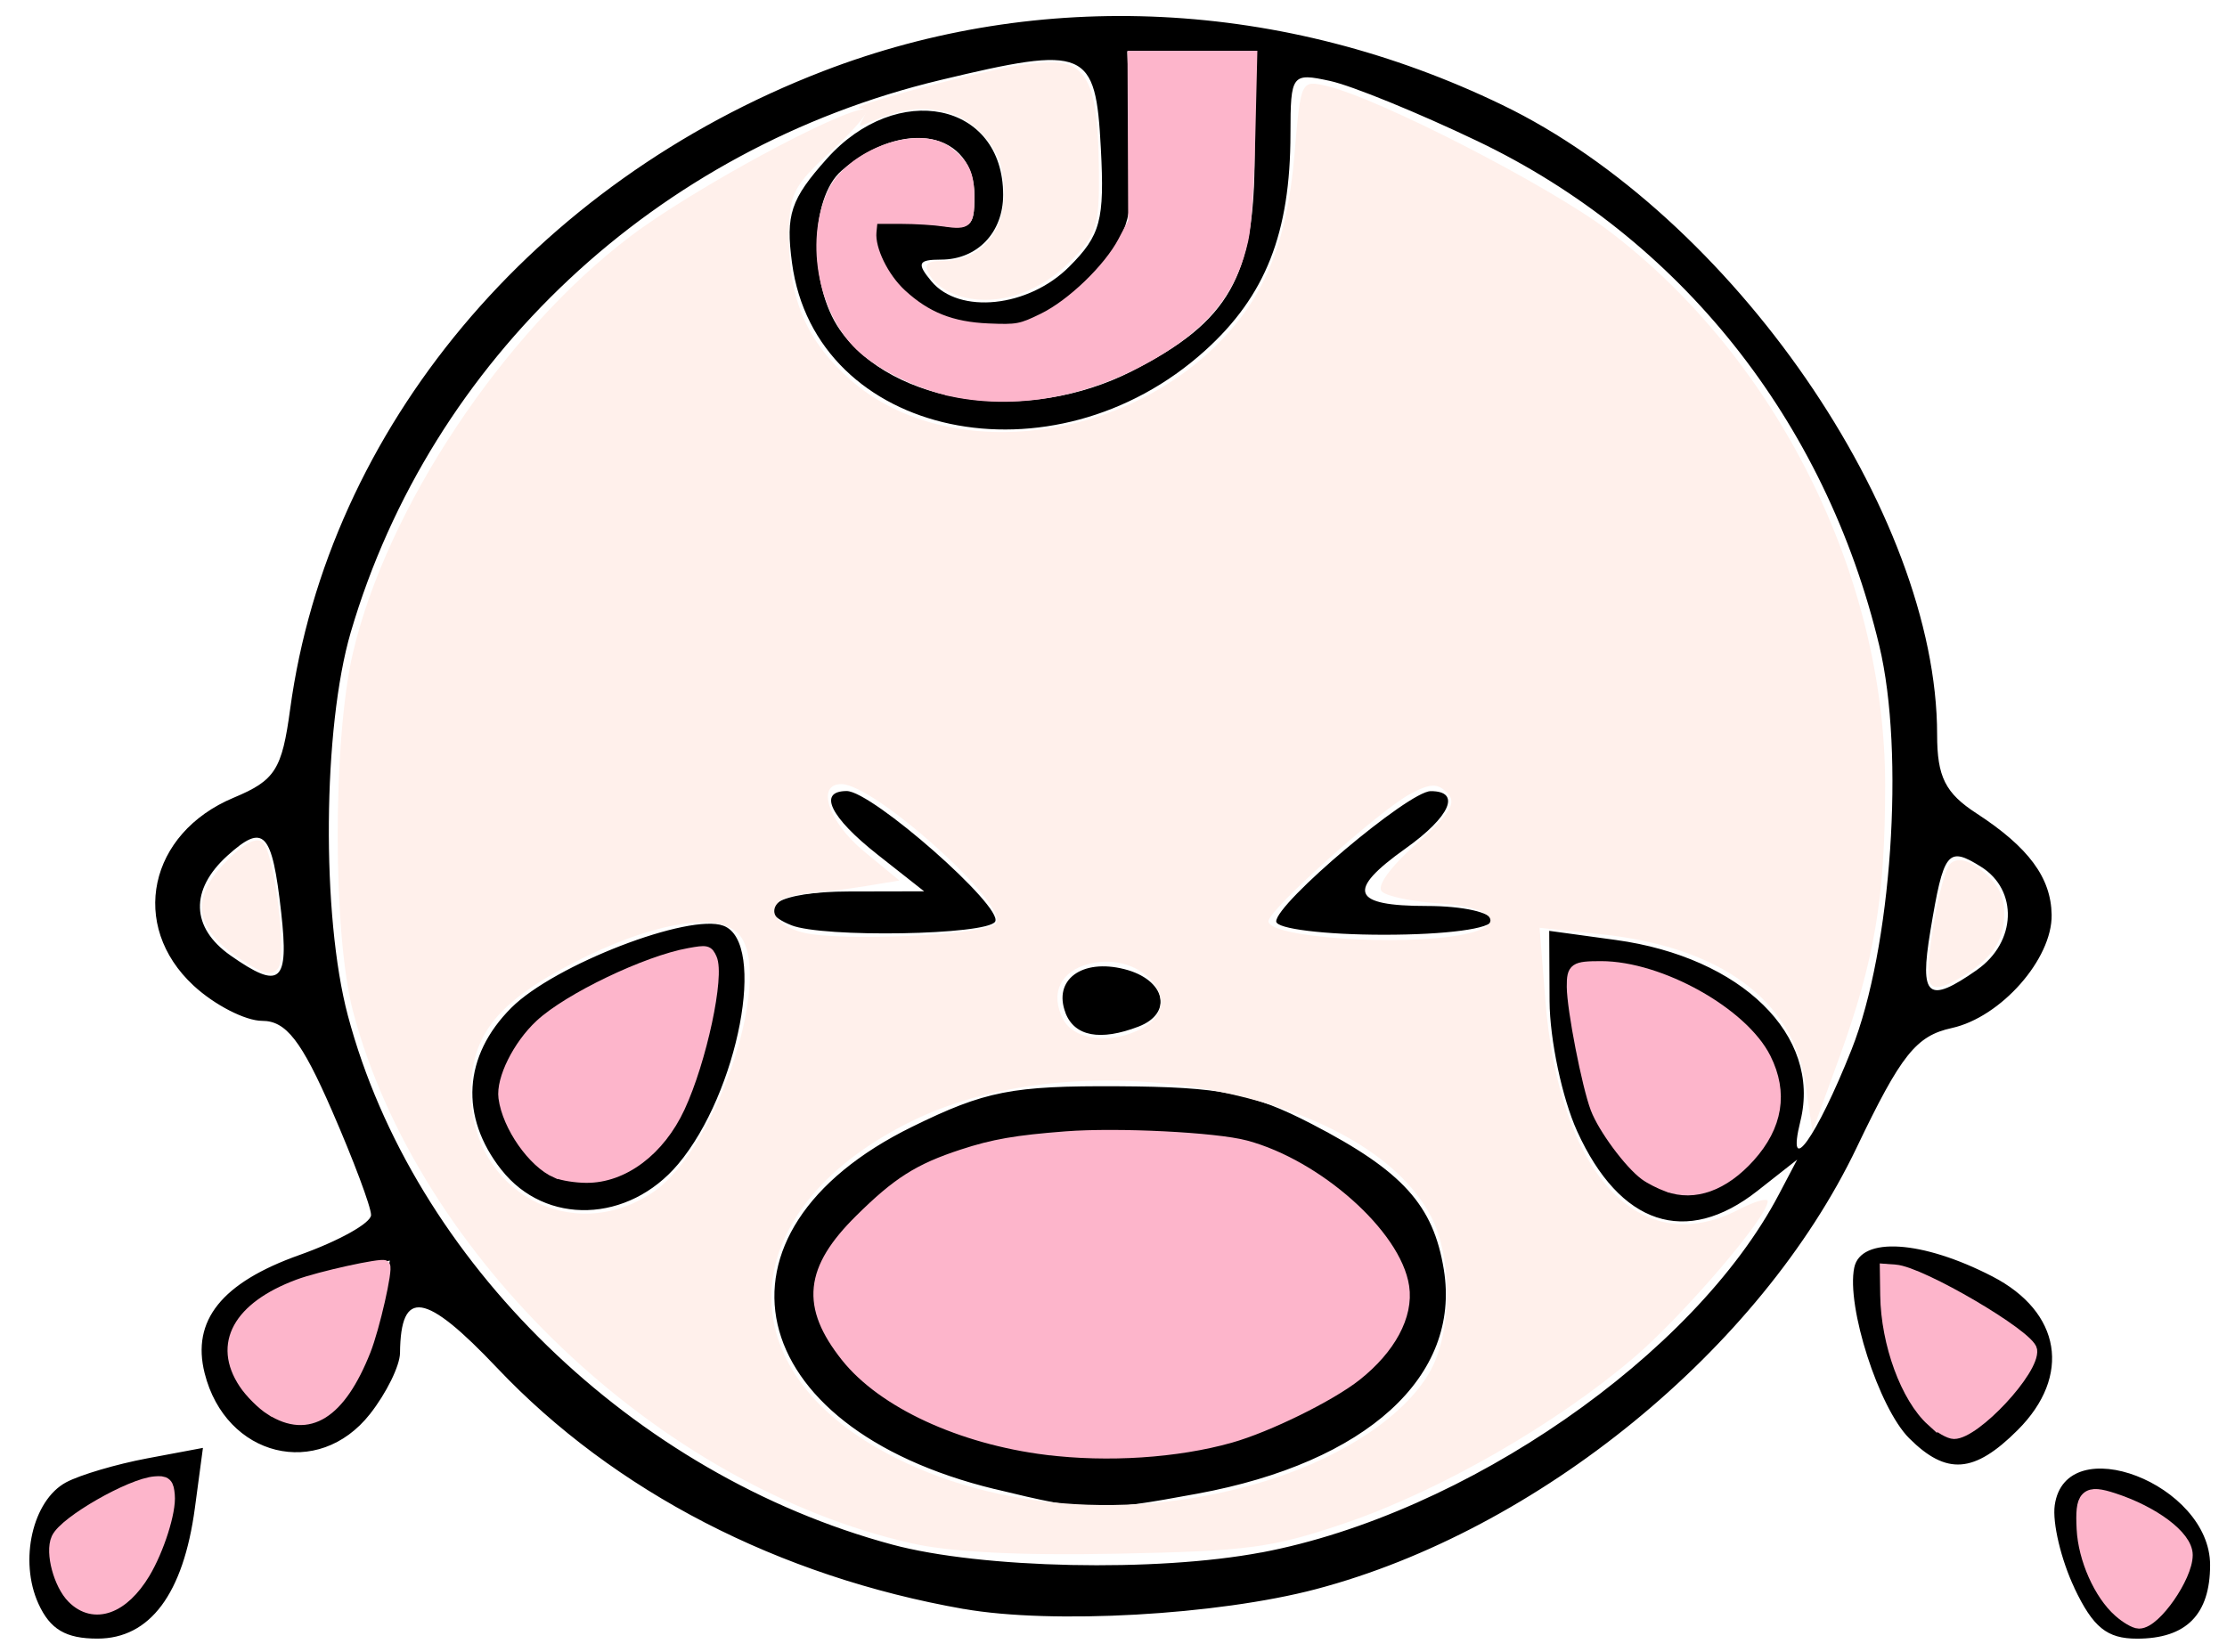
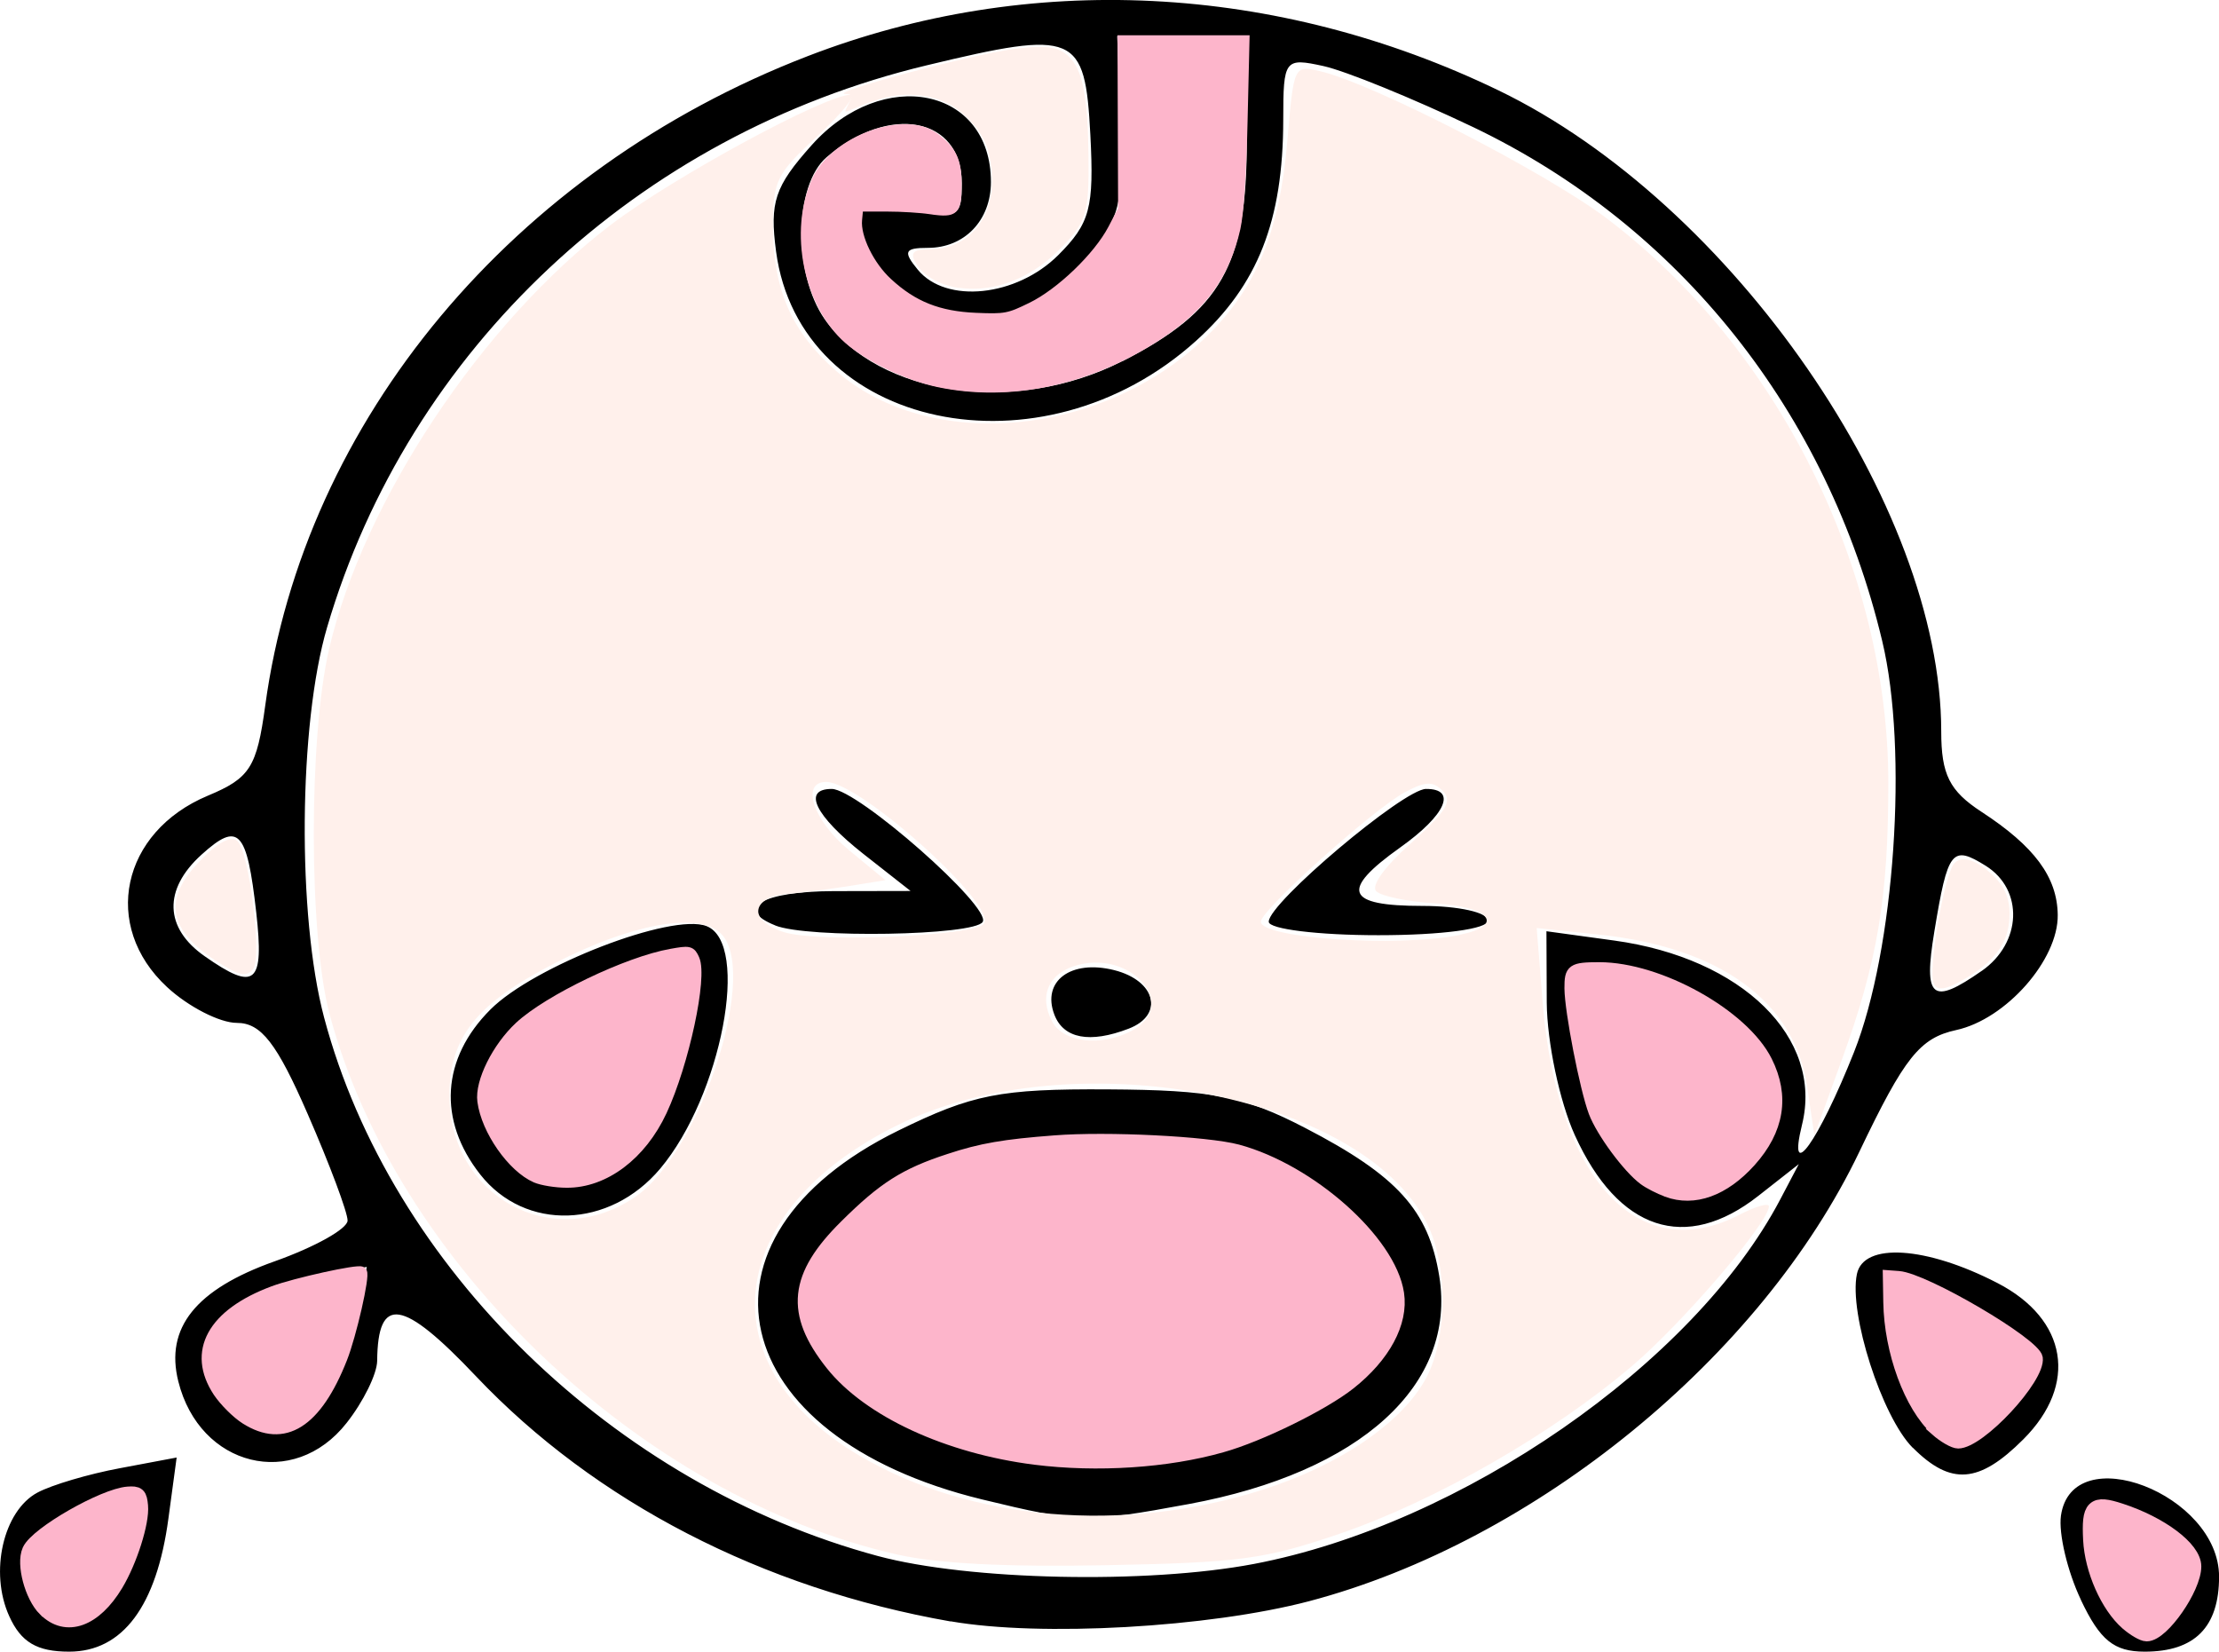
- <svg xmlns="http://www.w3.org/2000/svg" width="155" height="115" viewBox="0 0 41.01 30.427" version="1.1" id="svg31666">
+ <svg xmlns="http://www.w3.org/2000/svg" width="55" height="40.933" viewBox="0 0 14.552 10.83" version="1.1" id="svg31666">
  <defs id="defs31663" />
-   <g id="layer1">
-     <path style="fill:#000000;stroke-width:0.265" d="m 0.708,29.541 c -0.362,-0.795 -0.109,-1.906 0.51,-2.237 0.256,-0.137 0.927,-0.335 1.492,-0.441 l 1.027,-0.193 -0.148,1.105 c -0.212,1.584 -0.827,2.408 -1.795,2.408 -0.583,0 -0.871,-0.17 -1.086,-0.642 z m 2.017,-0.668 c 0.399,-0.772 0.535,-1.601 0.263,-1.601 -0.541,0 -1.976,0.839 -1.976,1.155 0,1.38 1.084,1.662 1.713,0.445 z m 35.474,0.374 c -0.244,-0.515 -0.407,-1.199 -0.361,-1.521 0.201,-1.415 2.861,-0.391 2.861,1.101 0,0.913 -0.44,1.357 -1.346,1.357 -0.554,0 -0.809,-0.207 -1.155,-0.936 z m 1.804,0.112 c 0.216,-0.308 0.335,-0.708 0.265,-0.89 -0.127,-0.331 -1.222,-0.931 -1.698,-0.931 -0.397,0 -0.295,1.145 0.16,1.793 0.513,0.733 0.775,0.739 1.273,0.029 z m -22.257,0.278 c -3.404,-0.598 -6.435,-2.163 -8.59,-4.438 -1.33,-1.404 -1.778,-1.473 -1.79,-0.278 -0.002,0.235 -0.251,0.741 -0.552,1.124 -0.955,1.214 -2.658,0.794 -3.046,-0.752 -0.244,-0.97 0.316,-1.668 1.746,-2.176 0.725,-0.258 1.319,-0.589 1.319,-0.737 2e-5,-0.148 -0.324,-1.013 -0.72,-1.922 -0.56,-1.286 -0.846,-1.654 -1.284,-1.654 -0.31,0 -0.879,-0.292 -1.264,-0.649 -1.193,-1.105 -0.829,-2.807 0.739,-3.462 0.763,-0.319 0.888,-0.515 1.039,-1.631 0.702,-5.167 4.484,-9.695 9.814,-11.751 4.005,-1.544 8.484,-1.322 12.507,0.622 4.225,2.041 8.008,7.52 8.008,11.598 0,0.778 0.15,1.078 0.728,1.453 0.957,0.623 1.37,1.182 1.381,1.867 0.012,0.813 -0.934,1.886 -1.838,2.085 -0.658,0.144 -0.935,0.492 -1.753,2.203 -1.775,3.712 -5.867,7.054 -9.957,8.133 -1.815,0.479 -4.86,0.65 -6.487,0.364 z m 5.486,-1.041 c 3.754,-0.712 7.968,-3.63 9.526,-6.595 l 0.337,-0.641 -0.731,0.575 c -1.316,1.035 -2.536,0.631 -3.322,-1.1 -0.275,-0.607 -0.503,-1.685 -0.507,-2.396 l -0.006,-1.293 1.225,0.168 c 2.318,0.318 3.789,1.76 3.401,3.333 -0.271,1.099 0.299,0.304 0.941,-1.313 0.737,-1.854 0.985,-5.462 0.511,-7.44 -0.993,-4.148 -3.672,-7.513 -7.402,-9.296 -1.091,-0.522 -2.312,-1.02 -2.712,-1.107 -0.705,-0.153 -0.728,-0.123 -0.729,0.971 -0.002,1.832 -0.458,2.989 -1.573,3.996 -2.803,2.532 -7.174,1.605 -7.606,-1.613 -0.12,-0.893 -0.025,-1.175 0.642,-1.922 1.292,-1.446 3.246,-1.046 3.246,0.666 0,0.695 -0.477,1.193 -1.144,1.193 -0.422,0 -0.453,0.068 -0.179,0.397 0.514,0.619 1.788,0.485 2.539,-0.266 0.578,-0.578 0.653,-0.856 0.583,-2.18 -0.096,-1.832 -0.265,-1.904 -2.961,-1.257 -5.225,1.253 -9.375,5.142 -10.851,10.167 -0.517,1.759 -0.543,5.228 -0.054,7.064 1.204,4.522 5.255,8.46 10.024,9.744 1.644,0.443 4.865,0.511 6.801,0.144 z m -4.914,-1.167 c -4.67,-1.134 -5.487,-4.727 -1.519,-6.675 1.342,-0.659 1.838,-0.756 3.793,-0.745 1.889,0.011 2.461,0.123 3.572,0.699 1.666,0.864 2.231,1.489 2.424,2.678 0.319,1.966 -1.423,3.552 -4.532,4.126 -1.853,0.342 -1.997,0.339 -3.738,-0.084 z m 5.348,-1.322 c 2.455,-1.143 2.846,-2.489 1.148,-3.943 -1.195,-1.023 -1.96,-1.243 -4.321,-1.24 -2.223,0.002 -3.555,0.425 -4.585,1.455 -1.01,1.01 -1.089,1.637 -0.326,2.607 1.399,1.778 5.463,2.343 8.084,1.122 z M 9.233,21.548 c -0.773,-0.982 -0.704,-2.098 0.183,-2.985 0.79,-0.79 3.279,-1.751 3.909,-1.51 0.8,0.307 0.272,3.072 -0.837,4.39 -0.915,1.087 -2.443,1.136 -3.254,0.105 z m 3.087,-0.707 c 0.626,-0.92 1.12,-3.358 0.681,-3.358 -0.786,0 -2.805,0.939 -3.259,1.516 -0.636,0.808 -0.665,1.346 -0.117,2.129 0.655,0.935 1.957,0.797 2.695,-0.287 z m 7.301,-2.186 c -0.232,-0.605 0.3,-1.001 1.082,-0.804 0.757,0.19 0.91,0.81 0.262,1.059 -0.704,0.27 -1.178,0.181 -1.345,-0.254 z m -5.05,-1.613 c -0.764,-0.308 -0.235,-0.619 1.058,-0.621 l 1.389,-0.003 -0.86,-0.678 c -0.87,-0.686 -1.104,-1.169 -0.566,-1.169 0.466,0 2.898,2.14 2.733,2.406 -0.153,0.248 -3.171,0.3 -3.755,0.065 z m 8.93,-0.069 c 0,-0.34 2.439,-2.398 2.844,-2.4 0.569,-0.003 0.363,0.469 -0.463,1.057 -1.098,0.782 -0.995,1.058 0.397,1.058 0.655,0 1.191,0.119 1.191,0.265 0,0.153 -0.838,0.265 -1.984,0.265 -1.091,0 -1.984,-0.11 -1.984,-0.244 z m -17.076,8.631 c 0.22,-0.335 0.479,-1.008 0.577,-1.497 l 0.177,-0.887 -0.887,0.177 c -1.885,0.377 -2.57,1.335 -1.668,2.332 0.596,0.658 1.321,0.608 1.801,-0.125 z m 25.797,-4.203 c 1,-1.073 0.516,-2.435 -1.145,-3.223 -0.5,-0.237 -1.215,-0.431 -1.59,-0.431 -0.621,0 -0.668,0.075 -0.538,0.86 0.289,1.736 0.372,1.978 0.915,2.669 0.678,0.862 1.624,0.912 2.357,0.125 z m 4.185,-3.537 c 0.726,-0.509 0.762,-1.469 0.071,-1.9 -0.612,-0.382 -0.687,-0.286 -0.931,1.188 -0.202,1.218 -0.046,1.347 0.86,0.713 z M 5.178,16.808 c -0.168,-1.494 -0.319,-1.653 -0.99,-1.047 -0.695,0.629 -0.673,1.327 0.057,1.839 0.916,0.642 1.079,0.504 0.933,-0.792 z M 20.85,6.833 c 1.794,-0.917 2.254,-1.731 2.254,-3.988 V 0.946 h -1.173 -1.173 l 0.066,1.613 c 0.057,1.403 -0.024,1.719 -0.62,2.428 -0.377,0.448 -1.031,0.891 -1.453,0.983 -1.241,0.273 -2.658,-0.67 -2.658,-1.768 0,-0.168 0.355,-0.206 0.926,-0.099 0.859,0.161 0.926,0.125 0.926,-0.49 0,-1.196 -1.309,-1.447 -2.447,-0.469 -0.591,0.507 -0.608,2.107 -0.032,2.93 0.976,1.393 3.459,1.743 5.385,0.759 z m 14.307,19.659 c -0.558,-0.558 -1.16,-2.428 -1.011,-3.143 0.12,-0.577 1.252,-0.505 2.544,0.163 1.267,0.655 1.461,1.834 0.466,2.829 -0.8,0.8 -1.311,0.838 -1.999,0.151 z m 1.737,-0.683 c 0.368,-0.368 0.624,-0.814 0.57,-0.992 -0.094,-0.306 -2.191,-1.48 -2.686,-1.503 -0.368,-0.017 0.08,2.174 0.55,2.694 0.563,0.622 0.771,0.595 1.565,-0.199 z" id="path3193" />
-     <path style="fill:#fff0eb;fill-opacity:1;stroke-width:0" d="m 16.776,28.425 c -4.636,-1.049 -9.082,-5.285 -10.274,-9.79 -0.376,-1.42 -0.378,-4.993 -0.005,-6.6 0.621,-2.673 2.773,-5.909 5.109,-7.68 1.141,-0.866 3.873,-2.346 4.33,-2.346 0.114,0 -0.155,0.335 -0.599,0.744 -0.745,0.687 -0.807,0.812 -0.807,1.628 0,1.149 0.333,1.914 1.142,2.625 1.694,1.487 4.829,1.198 6.7,-0.619 0.905,-0.879 1.327,-1.9 1.466,-3.546 0.115,-1.358 0.118,-1.365 0.585,-1.259 0.945,0.216 4.105,1.838 5.211,2.676 3.084,2.337 5.081,6.347 5.081,10.203 0,2.08 -0.194,3.228 -0.848,5.029 l -0.491,1.352 -0.13,-0.879 c -0.228,-1.544 -1.57,-2.525 -3.769,-2.755 l -1.126,-0.118 0.107,1.335 c 0.257,3.207 1.731,4.801 3.563,3.854 0.292,-0.151 0.532,-0.22 0.532,-0.152 0,0.287 -1.548,2.095 -2.461,2.876 -1.44,1.231 -3.581,2.459 -5.309,3.048 -1.353,0.461 -1.794,0.52 -4.214,0.568 -1.814,0.035 -3.061,-0.028 -3.791,-0.193 z m 6.6,-1.167 c 1.413,-0.447 2.559,-1.232 2.983,-2.043 0.383,-0.733 0.382,-2.056 -0.003,-2.8 -1.21,-2.34 -6.43,-3.303 -9.564,-1.765 -3.155,1.549 -3.476,4.359 -0.684,5.995 2.001,1.173 4.764,1.406 7.268,0.613 z m -11.353,-5.296 c 1.214,-0.818 2.288,-4.174 1.535,-4.799 -0.435,-0.361 -1.614,-0.14 -2.97,0.557 -1.431,0.736 -1.915,1.342 -1.915,2.4 0,1.822 1.861,2.845 3.35,1.841 z m 9.006,-3.019 c 0.832,-0.446 0.023,-1.439 -0.97,-1.19 -0.535,0.134 -0.73,0.556 -0.477,1.029 0.205,0.383 0.89,0.459 1.447,0.161 z m -2.691,-1.929 c 0.294,-0.294 -2.227,-2.571 -2.845,-2.571 -0.47,0 -0.236,0.7 0.413,1.235 l 0.656,0.541 -0.611,0.101 c -0.336,0.055 -0.854,0.122 -1.152,0.148 -0.338,0.03 -0.541,0.148 -0.541,0.316 0,0.15 0.239,0.325 0.541,0.396 0.71,0.167 3.329,0.044 3.539,-0.166 z m 8.61,0.199 c 0.839,-0.168 0.572,-0.508 -0.449,-0.573 -0.488,-0.031 -0.961,-0.129 -1.052,-0.219 -0.1,-0.098 0.151,-0.446 0.631,-0.875 0.634,-0.567 0.751,-0.758 0.574,-0.94 -0.179,-0.183 -0.311,-0.18 -0.683,0.019 -0.573,0.307 -2.61,2.136 -2.61,2.344 0,0.301 2.466,0.468 3.589,0.244 z" id="path4993" />
-     <path style="fill:#fff0eb;fill-opacity:1;stroke-width:0" d="m 4.436,17.673 c -0.822,-0.537 -0.934,-1.073 -0.357,-1.714 0.351,-0.39 0.627,-0.554 0.755,-0.448 0.218,0.181 0.458,2.118 0.288,2.323 -0.125,0.15 -0.256,0.119 -0.686,-0.161 z" id="path5032" />
-     <path style="fill:#fff0eb;fill-opacity:1;stroke-width:0" d="m 35.534,18.087 c -0.102,-0.267 0.198,-1.995 0.378,-2.175 0.133,-0.133 0.367,-0.07 0.643,0.173 0.286,0.251 0.383,0.501 0.345,0.895 -0.038,0.399 -0.273,0.71 -0.752,1 -0.377,0.228 -0.555,0.259 -0.613,0.107 z" id="path5071" />
-     <path style="fill:#fff0eb;fill-opacity:1;stroke-width:0" d="m 17.895,5.505 c -0.334,-0.049 -0.624,-0.207 -0.758,-0.411 -0.141,-0.215 -0.086,-0.288 0.216,-0.288 0.853,0 1.323,-0.775 1.072,-1.77 -0.103,-0.408 -0.55,-0.856 -0.959,-0.959 -0.51,-0.129 -0.861,-0.08 -1.538,0.212 -0.105,0.045 -0.11,0.035 -0.048,-0.082 0.095,-0.178 0.09,-0.204 -0.04,-0.209 -0.349,-0.014 2.251,-0.709 3.042,-0.813 0.622,-0.082 0.856,-0.04 1.047,0.187 0.214,0.254 0.299,0.739 0.308,1.762 0.01,1.038 -0.04,1.194 -0.541,1.692 -0.522,0.519 -1.187,0.77 -1.803,0.679 z" id="path5110" />
-     <path style="fill:#fdb5cb;fill-opacity:1;stroke:#fdb5cb;stroke-width:0.3;stroke-miterlimit:4;stroke-dasharray:none;stroke-opacity:1" d="m 19.278,26.65 c -1.571,-0.197 -2.994,-0.856 -3.659,-1.694 -0.721,-0.91 -0.655,-1.556 0.252,-2.454 0.689,-0.682 1.069,-0.923 1.865,-1.184 0.57,-0.187 0.985,-0.259 1.895,-0.329 0.947,-0.073 2.748,0.017 3.298,0.165 1.303,0.351 2.732,1.622 2.872,2.555 0.077,0.511 -0.241,1.101 -0.854,1.588 -0.472,0.375 -1.622,0.941 -2.304,1.133 -0.978,0.276 -2.248,0.359 -3.364,0.219 z" id="path29482" />
-     <path style="fill:#fdb5cb;fill-opacity:1;stroke:#fdb5cb;stroke-width:0.2;stroke-miterlimit:4;stroke-dasharray:none;stroke-opacity:1" d="m 10.244,21.601 c -0.427,-0.186 -0.895,-0.855 -0.965,-1.38 -0.046,-0.344 0.263,-0.965 0.668,-1.343 0.522,-0.487 1.959,-1.176 2.745,-1.316 0.324,-0.058 0.343,-0.053 0.41,0.093 0.146,0.321 -0.188,1.882 -0.587,2.741 -0.369,0.795 -1.037,1.297 -1.719,1.292 -0.195,-0.001 -0.442,-0.041 -0.551,-0.088 z" id="path29521" />
-     <path style="fill:#fdb5cb;fill-opacity:1;stroke:#fdb5cb;stroke-width:0.1;stroke-miterlimit:4;stroke-dasharray:none;stroke-opacity:1" d="m 17.513,7.25 c -0.571,-0.121 -1.26,-0.452 -1.641,-0.786 -0.742,-0.653 -1.01,-1.981 -0.589,-2.915 0.338,-0.748 1.626,-1.218 2.188,-0.798 0.327,0.244 0.421,0.441 0.422,0.882 0.001,0.501 -0.059,0.559 -0.509,0.49 -0.175,-0.027 -0.534,-0.049 -0.796,-0.049 l -0.478,-2.2e-4 -0.02,0.203 c -0.029,0.302 0.219,0.811 0.541,1.108 0.449,0.414 0.905,0.595 1.57,0.623 0.529,0.022 0.587,0.011 0.988,-0.185 0.519,-0.254 1.19,-0.901 1.452,-1.398 l 0.184,-0.35 -0.006,-1.545 -0.006,-1.545 h 1.145 1.145 l -0.036,1.513 c -0.023,0.989 -0.069,1.66 -0.131,1.936 -0.189,0.839 -0.604,1.419 -1.385,1.939 -1.267,0.842 -2.722,1.159 -4.04,0.879 z" id="path29560" />
-     <path style="fill:#fdb5cb;fill-opacity:1;stroke:#fdb5cb;stroke-width:0.2;stroke-miterlimit:4;stroke-dasharray:none;stroke-opacity:1" d="m 30.706,21.854 c -0.138,-0.051 -0.325,-0.147 -0.414,-0.213 -0.288,-0.213 -0.765,-0.858 -0.903,-1.222 -0.161,-0.424 -0.434,-1.828 -0.437,-2.242 -0.002,-0.343 0.041,-0.373 0.532,-0.373 1.086,0 2.609,0.85 3.029,1.69 0.317,0.634 0.218,1.246 -0.294,1.815 -0.477,0.53 -1.019,0.725 -1.512,0.544 z" id="path29599" />
-     <path style="fill:#fdb5cb;fill-opacity:1;stroke:#fdb5cb;stroke-width:0.2;stroke-miterlimit:4;stroke-dasharray:none;stroke-opacity:1" d="m 35.572,26.172 c -0.47,-0.425 -0.835,-1.419 -0.848,-2.314 l -0.007,-0.478 0.188,0.014 c 0.474,0.035 2.471,1.207 2.509,1.473 0.053,0.369 -1.035,1.539 -1.431,1.539 -0.084,0 -0.265,-0.104 -0.411,-0.235 z" id="path29638" />
-     <path style="fill:#fdb5cb;fill-opacity:1;stroke:#fdb5cb;stroke-width:0.3;stroke-miterlimit:4;stroke-dasharray:none;stroke-opacity:1" d="m 39.053,29.651 c -0.35,-0.308 -0.635,-0.949 -0.662,-1.492 -0.03,-0.595 0.041,-0.665 0.515,-0.511 0.732,0.238 1.323,0.681 1.323,0.995 0,0.385 -0.571,1.206 -0.839,1.206 -0.062,0 -0.213,-0.088 -0.336,-0.197 z" id="path29677" />
-     <path style="fill:#fdb5cb;fill-opacity:1;stroke:#fdb5cb;stroke-width:0.3;stroke-miterlimit:4;stroke-dasharray:none;stroke-opacity:1" d="m 1.37,29.401 c -0.235,-0.235 -0.388,-0.805 -0.28,-1.043 0.134,-0.294 1.335,-0.982 1.77,-1.014 0.171,-0.013 0.191,0.006 0.209,0.199 0.028,0.29 -0.194,0.987 -0.448,1.41 -0.383,0.636 -0.884,0.816 -1.251,0.448 z" id="path29716" />
-     <path style="fill:#fdb5cb;fill-opacity:1;stroke:#fdb5cb;stroke-width:0.2;stroke-miterlimit:4;stroke-dasharray:none;stroke-opacity:1" d="m 4.985,25.97 c -0.158,-0.1 -0.379,-0.32 -0.49,-0.489 -0.48,-0.724 -0.107,-1.403 0.996,-1.816 0.392,-0.147 1.542,-0.4 1.592,-0.351 0.057,0.057 -0.19,1.144 -0.355,1.562 -0.462,1.167 -1.047,1.534 -1.742,1.093 z" id="path29755" />
+   <g id="layer1" transform="translate(-1.779575,-0.2057826)">
+     <path style="fill:#000000;stroke-width:0.096" d="M 1.84,10.803 C 1.709,10.515 1.801,10.113 2.025,9.993 2.118,9.943 2.361,9.871 2.566,9.833 L 2.938,9.763 2.884,10.163 c -0.077,0.574 -0.3,0.873 -0.651,0.873 -0.211,0 -0.316,-0.062 -0.393,-0.233 z M 2.571,10.561 c 0.145,-0.28 0.194,-0.58 0.095,-0.58 -0.196,0 -0.716,0.304 -0.716,0.419 0,0.5 0.393,0.602 0.621,0.161 z m 12.855,0.135 c -0.089,-0.187 -0.147,-0.435 -0.131,-0.551 0.073,-0.513 1.037,-0.142 1.037,0.399 0,0.331 -0.159,0.492 -0.488,0.492 -0.201,0 -0.293,-0.075 -0.418,-0.339 z m 0.654,0.041 c 0.078,-0.112 0.121,-0.257 0.096,-0.323 -0.046,-0.12 -0.443,-0.338 -0.615,-0.338 -0.144,0 -0.107,0.415 0.058,0.65 0.186,0.266 0.281,0.268 0.461,0.01 z M 8.014,10.838 C 6.781,10.622 5.682,10.054 4.901,9.23 4.419,8.721 4.257,8.696 4.253,9.129 4.252,9.215 4.162,9.398 4.052,9.537 3.706,9.977 3.089,9.825 2.949,9.264 2.861,8.913 3.063,8.66 3.582,8.476 3.844,8.383 4.059,8.263 4.059,8.209 4.059,8.155 3.942,7.842 3.798,7.512 3.595,7.046 3.492,6.913 3.333,6.913 3.221,6.913 3.014,6.807 2.875,6.678 2.443,6.278 2.574,5.661 3.143,5.423 3.419,5.308 3.464,5.237 3.519,4.832 3.774,2.96 5.144,1.319 7.076,0.574 8.527,0.014 10.15,0.095 11.608,0.799 c 1.531,0.74 2.902,2.725 2.902,4.203 0,0.282 0.054,0.39 0.264,0.527 0.347,0.226 0.497,0.428 0.5,0.676 0.004,0.294 -0.339,0.684 -0.666,0.755 -0.238,0.052 -0.339,0.178 -0.635,0.798 -0.643,1.345 -2.126,2.556 -3.608,2.947 -0.658,0.173 -1.761,0.235 -2.351,0.132 z M 10.002,10.461 C 11.362,10.203 12.889,9.146 13.454,8.071 L 13.576,7.839 13.311,8.047 C 12.834,8.422 12.392,8.276 12.107,7.649 12.007,7.429 11.925,7.038 11.923,6.78 L 11.921,6.312 12.365,6.373 c 0.84,0.115 1.373,0.638 1.232,1.208 -0.098,0.398 0.108,0.11 0.341,-0.476 0.267,-0.672 0.357,-1.979 0.185,-2.696 C 13.764,2.906 12.793,1.687 11.442,1.04 11.046,0.851 10.604,0.671 10.459,0.639 10.204,0.583 10.195,0.595 10.195,0.991 10.194,1.655 10.029,2.074 9.625,2.439 8.609,3.357 7.025,3.021 6.869,1.855 6.826,1.531 6.86,1.429 7.102,1.158 7.57,0.634 8.278,0.779 8.278,1.399 c 0,0.252 -0.173,0.432 -0.414,0.432 -0.153,0 -0.164,0.024 -0.065,0.144 C 7.985,2.2 8.446,2.151 8.719,1.879 8.928,1.67 8.955,1.569 8.93,1.089 8.895,0.425 8.834,0.399 7.857,0.634 5.963,1.088 4.46,2.497 3.925,4.318 3.737,4.955 3.728,6.212 3.905,6.878 c 0.436,1.639 1.904,3.066 3.632,3.531 0.596,0.16 1.763,0.185 2.465,0.052 z M 8.221,10.038 C 6.529,9.627 6.233,8.325 7.671,7.619 8.157,7.381 8.337,7.345 9.045,7.349 c 0.684,0.004 0.892,0.044 1.294,0.253 0.604,0.313 0.809,0.54 0.879,0.971 0.116,0.712 -0.516,1.287 -1.642,1.495 -0.671,0.124 -0.724,0.123 -1.355,-0.03 z M 10.159,9.559 C 11.048,9.145 11.19,8.657 10.575,8.13 10.142,7.76 9.865,7.68 9.009,7.681 8.204,7.681 7.721,7.835 7.348,8.208 6.982,8.574 6.953,8.801 7.23,9.152 c 0.507,0.644 1.98,0.849 2.929,0.407 z M 4.929,7.907 C 4.649,7.551 4.674,7.147 4.996,6.825 5.282,6.539 6.184,6.191 6.412,6.278 6.702,6.389 6.511,7.391 6.109,7.869 5.777,8.263 5.223,8.281 4.929,7.907 Z M 6.048,7.651 C 6.275,7.318 6.454,6.434 6.295,6.434 6.01,6.434 5.278,6.774 5.114,6.983 4.883,7.276 4.873,7.471 5.072,7.755 5.309,8.094 5.781,8.044 6.048,7.651 Z M 8.694,6.859 C 8.61,6.639 8.802,6.496 9.086,6.567 9.36,6.636 9.416,6.861 9.181,6.951 8.926,7.049 8.754,7.016 8.694,6.859 Z M 6.864,6.274 C 6.587,6.163 6.779,6.05 7.247,6.049 L 7.751,6.048 7.439,5.803 C 7.124,5.554 7.039,5.379 7.234,5.379 c 0.169,0 1.05,0.776 0.99,0.872 -0.056,0.09 -1.149,0.109 -1.361,0.023 z m 3.236,-0.025 c 0,-0.123 0.884,-0.869 1.031,-0.87 0.206,-0.001 0.131,0.17 -0.168,0.383 -0.398,0.283 -0.36,0.384 0.144,0.384 0.237,0 0.431,0.043 0.431,0.096 0,0.055 -0.304,0.096 -0.719,0.096 -0.395,0 -0.719,-0.04 -0.719,-0.088 z M 3.912,9.377 C 3.992,9.256 4.086,9.012 4.121,8.835 L 4.185,8.513 3.864,8.577 C 3.181,8.714 2.932,9.061 3.259,9.422 3.475,9.661 3.738,9.643 3.912,9.377 Z M 13.26,7.854 c 0.362,-0.389 0.187,-0.882 -0.415,-1.168 -0.181,-0.086 -0.44,-0.156 -0.576,-0.156 -0.225,0 -0.242,0.027 -0.195,0.312 0.105,0.629 0.135,0.717 0.332,0.967 0.246,0.312 0.589,0.331 0.854,0.045 z m 1.516,-1.282 c 0.263,-0.184 0.276,-0.532 0.026,-0.689 -0.222,-0.138 -0.249,-0.104 -0.337,0.43 -0.073,0.441 -0.017,0.488 0.312,0.258 z M 3.46,6.189 C 3.399,5.648 3.344,5.59 3.101,5.81 2.849,6.038 2.857,6.291 3.122,6.476 3.454,6.709 3.513,6.659 3.46,6.189 Z M 9.139,2.575 C 9.789,2.243 9.956,1.947 9.956,1.13 V 0.442 H 9.531 9.106 L 9.129,1.026 C 9.15,1.534 9.121,1.649 8.905,1.906 8.768,2.068 8.531,2.229 8.378,2.262 7.929,2.361 7.415,2.019 7.415,1.621 c 0,-0.061 0.129,-0.075 0.336,-0.036 0.311,0.058 0.336,0.045 0.336,-0.178 0,-0.434 -0.474,-0.524 -0.887,-0.17 -0.214,0.184 -0.22,0.764 -0.012,1.062 0.354,0.505 1.253,0.632 1.951,0.275 z M 14.323,9.699 C 14.121,9.496 13.903,8.819 13.957,8.56 c 0.043,-0.209 0.454,-0.183 0.922,0.059 0.459,0.237 0.53,0.665 0.169,1.025 -0.29,0.29 -0.475,0.304 -0.724,0.055 z m 0.63,-0.247 c 0.133,-0.133 0.226,-0.295 0.206,-0.36 -0.034,-0.111 -0.794,-0.536 -0.973,-0.545 -0.133,-0.006 0.029,0.788 0.199,0.976 0.204,0.225 0.28,0.216 0.567,-0.072 z" id="path3193" />
+     <path style="fill:#fff0eb;fill-opacity:1;stroke-width:0" d="M 7.663,10.399 C 5.983,10.019 4.372,8.484 3.94,6.852 3.804,6.337 3.803,5.042 3.938,4.46 4.163,3.491 4.943,2.319 5.789,1.677 6.203,1.363 7.193,0.827 7.358,0.827 c 0.041,0 -0.056,0.121 -0.217,0.27 -0.27,0.249 -0.292,0.294 -0.292,0.59 0,0.417 0.121,0.694 0.414,0.951 C 7.877,3.176 9.013,3.071 9.691,2.413 10.019,2.094 10.171,1.725 10.222,1.128 c 0.042,-0.492 0.043,-0.495 0.212,-0.456 0.343,0.078 1.488,0.666 1.888,0.97 1.117,0.847 1.841,2.3 1.841,3.697 0,0.754 -0.07,1.17 -0.307,1.822 L 13.678,7.651 13.631,7.333 C 13.548,6.773 13.062,6.418 12.265,6.334 l -0.408,-0.043 0.039,0.484 c 0.093,1.162 0.627,1.74 1.291,1.396 0.106,-0.055 0.193,-0.08 0.193,-0.055 0,0.104 -0.561,0.759 -0.892,1.042 -0.522,0.446 -1.297,0.891 -1.924,1.105 -0.49,0.167 -0.65,0.189 -1.527,0.206 -0.657,0.013 -1.109,-0.01 -1.374,-0.07 z M 10.054,9.976 C 10.567,9.814 10.982,9.53 11.135,9.236 11.274,8.97 11.274,8.491 11.134,8.221 10.696,7.373 8.804,7.024 7.669,7.582 6.525,8.143 6.409,9.161 7.421,9.754 8.146,10.179 9.147,10.263 10.055,9.976 Z M 5.941,8.057 C 6.38,7.761 6.77,6.545 6.497,6.318 6.339,6.187 5.912,6.268 5.421,6.52 4.902,6.787 4.727,7.007 4.727,7.39 c 0,0.66 0.674,1.031 1.214,0.667 z M 9.204,6.963 C 9.506,6.802 9.212,6.442 8.853,6.532 8.659,6.581 8.588,6.733 8.68,6.905 8.754,7.043 9.003,7.071 9.204,6.963 Z M 8.229,6.264 C 8.336,6.158 7.422,5.333 7.198,5.333 c -0.17,0 -0.086,0.254 0.15,0.448 l 0.238,0.196 -0.221,0.036 c -0.122,0.02 -0.31,0.044 -0.417,0.054 -0.122,0.011 -0.196,0.054 -0.196,0.115 0,0.054 0.086,0.118 0.196,0.143 0.257,0.06 1.206,0.016 1.282,-0.06 z m 3.12,0.072 c 0.304,-0.061 0.207,-0.184 -0.163,-0.207 -0.177,-0.011 -0.348,-0.047 -0.381,-0.079 -0.036,-0.036 0.055,-0.162 0.229,-0.317 0.23,-0.206 0.272,-0.275 0.208,-0.34 -0.065,-0.066 -0.113,-0.065 -0.248,0.007 -0.208,0.111 -0.946,0.774 -0.946,0.849 0,0.109 0.894,0.17 1.3,0.088 z" id="path4993" />
+     <path style="fill:#fff0eb;fill-opacity:1;stroke-width:0" d="M 3.191,6.503 C 2.893,6.308 2.853,6.114 3.062,5.882 3.189,5.74 3.289,5.681 3.335,5.719 c 0.079,0.065 0.166,0.768 0.104,0.842 -0.045,0.054 -0.093,0.043 -0.248,-0.058 z" id="path5032" />
+     <path style="fill:#fff0eb;fill-opacity:1;stroke-width:0" d="m 14.46,6.653 c -0.037,-0.097 0.072,-0.723 0.137,-0.788 0.048,-0.048 0.133,-0.025 0.233,0.063 0.104,0.091 0.139,0.182 0.125,0.324 -0.014,0.144 -0.099,0.257 -0.273,0.362 -0.137,0.083 -0.201,0.094 -0.222,0.039 z" id="path5071" />
+     <path style="fill:#fff0eb;fill-opacity:1;stroke-width:0" d="M 8.068,2.094 C 7.947,2.076 7.842,2.019 7.794,1.945 7.743,1.867 7.762,1.84 7.872,1.84 c 0.309,0 0.479,-0.281 0.389,-0.641 C 8.223,1.051 8.061,0.889 7.913,0.852 7.728,0.805 7.601,0.822 7.356,0.928 c -0.038,0.016 -0.04,0.013 -0.017,-0.03 0.035,-0.065 0.033,-0.074 -0.015,-0.076 -0.126,-0.005 0.816,-0.257 1.103,-0.295 0.225,-0.03 0.31,-0.014 0.379,0.068 0.078,0.092 0.108,0.268 0.112,0.639 0.004,0.376 -0.014,0.433 -0.196,0.613 -0.189,0.188 -0.43,0.279 -0.653,0.246 z" id="path5110" />
+     <path style="fill:#fdb5cb;fill-opacity:1;stroke:#fdb5cb;stroke-width:0.109;stroke-miterlimit:4;stroke-dasharray:none;stroke-opacity:1" d="M 8.569,9.756 C 8,9.684 7.484,9.446 7.243,9.142 6.982,8.813 7.006,8.578 7.335,8.253 7.584,8.006 7.722,7.918 8.011,7.824 8.217,7.756 8.367,7.73 8.697,7.705 9.041,7.678 9.693,7.711 9.892,7.764 10.364,7.892 10.882,8.352 10.933,8.69 10.961,8.875 10.846,9.089 10.623,9.266 10.452,9.402 10.036,9.607 9.788,9.676 9.434,9.777 8.974,9.807 8.569,9.756 Z" id="path29482" />
+     <path style="fill:#fdb5cb;fill-opacity:1;stroke:#fdb5cb;stroke-width:0.072;stroke-miterlimit:4;stroke-dasharray:none;stroke-opacity:1" d="M 5.295,7.926 C 5.141,7.859 4.971,7.616 4.946,7.426 4.929,7.302 5.041,7.076 5.188,6.939 5.377,6.763 5.897,6.513 6.182,6.463 6.3,6.442 6.307,6.443 6.331,6.496 6.384,6.613 6.263,7.178 6.118,7.49 5.984,7.778 5.742,7.96 5.495,7.958 5.425,7.958 5.335,7.943 5.295,7.926 Z" id="path29521" />
+     <path style="fill:#fdb5cb;fill-opacity:1;stroke:#fdb5cb;stroke-width:0.036;stroke-miterlimit:4;stroke-dasharray:none;stroke-opacity:1" d="M 7.93,2.726 C 7.723,2.682 7.473,2.562 7.335,2.441 7.066,2.204 6.969,1.723 7.122,1.385 7.244,1.114 7.711,0.943 7.915,1.095 c 0.118,0.088 0.153,0.16 0.153,0.32 3.624e-4,0.181 -0.021,0.202 -0.184,0.178 -0.063,-0.01 -0.193,-0.018 -0.289,-0.018 l -0.173,-7.97e-5 -0.007,0.073 c -0.011,0.11 0.079,0.294 0.196,0.401 C 7.774,2.2 7.939,2.265 8.18,2.275 8.371,2.283 8.392,2.279 8.537,2.208 8.726,2.116 8.969,1.882 9.064,1.702 L 9.13,1.575 9.128,1.015 9.126,0.455 h 0.415 0.415 l -0.013,0.548 C 9.935,1.362 9.918,1.605 9.896,1.705 9.827,2.009 9.677,2.219 9.394,2.407 8.935,2.713 8.408,2.827 7.93,2.726 Z" id="path29560" />
+     <path style="fill:#fdb5cb;fill-opacity:1;stroke:#fdb5cb;stroke-width:0.072;stroke-miterlimit:4;stroke-dasharray:none;stroke-opacity:1" d="m 12.71,8.018 c -0.05,-0.018 -0.118,-0.053 -0.15,-0.077 -0.104,-0.077 -0.277,-0.311 -0.327,-0.443 -0.058,-0.154 -0.157,-0.662 -0.158,-0.812 -7.25e-4,-0.124 0.015,-0.135 0.193,-0.135 0.393,0 0.946,0.308 1.098,0.613 0.115,0.23 0.079,0.451 -0.107,0.658 -0.173,0.192 -0.369,0.263 -0.548,0.197 z" id="path29599" />
+     <path style="fill:#fdb5cb;fill-opacity:1;stroke:#fdb5cb;stroke-width:0.072;stroke-miterlimit:4;stroke-dasharray:none;stroke-opacity:1" d="M 14.474,9.582 C 14.303,9.428 14.171,9.068 14.166,8.744 l -0.003,-0.173 0.068,0.005 c 0.172,0.013 0.895,0.437 0.909,0.534 0.019,0.134 -0.375,0.558 -0.519,0.558 -0.03,0 -0.096,-0.038 -0.149,-0.085 z" id="path29638" />
+     <path style="fill:#fdb5cb;fill-opacity:1;stroke:#fdb5cb;stroke-width:0.109;stroke-miterlimit:4;stroke-dasharray:none;stroke-opacity:1" d="m 15.735,10.843 c -0.127,-0.111 -0.23,-0.344 -0.24,-0.541 -0.011,-0.216 0.015,-0.241 0.187,-0.185 0.265,0.086 0.479,0.247 0.479,0.36 0,0.139 -0.207,0.437 -0.304,0.437 -0.022,0 -0.077,-0.032 -0.122,-0.071 z" id="path29677" />
+     <path style="fill:#fdb5cb;fill-opacity:1;stroke:#fdb5cb;stroke-width:0.109;stroke-miterlimit:4;stroke-dasharray:none;stroke-opacity:1" d="m 2.08,10.753 c -0.085,-0.085 -0.14,-0.292 -0.101,-0.378 0.049,-0.107 0.484,-0.356 0.641,-0.367 0.062,-0.004 0.069,0.002 0.076,0.072 0.01,0.105 -0.07,0.358 -0.162,0.511 -0.139,0.231 -0.32,0.296 -0.453,0.162 z" id="path29716" />
+     <path style="fill:#fdb5cb;fill-opacity:1;stroke:#fdb5cb;stroke-width:0.072;stroke-miterlimit:4;stroke-dasharray:none;stroke-opacity:1" d="M 3.39,9.509 C 3.333,9.473 3.253,9.393 3.212,9.332 3.039,9.07 3.173,8.823 3.573,8.674 3.715,8.621 4.132,8.529 4.15,8.547 c 0.021,0.021 -0.069,0.415 -0.129,0.566 C 3.854,9.536 3.642,9.669 3.39,9.509 Z" id="path29755" />
  </g>
</svg>
